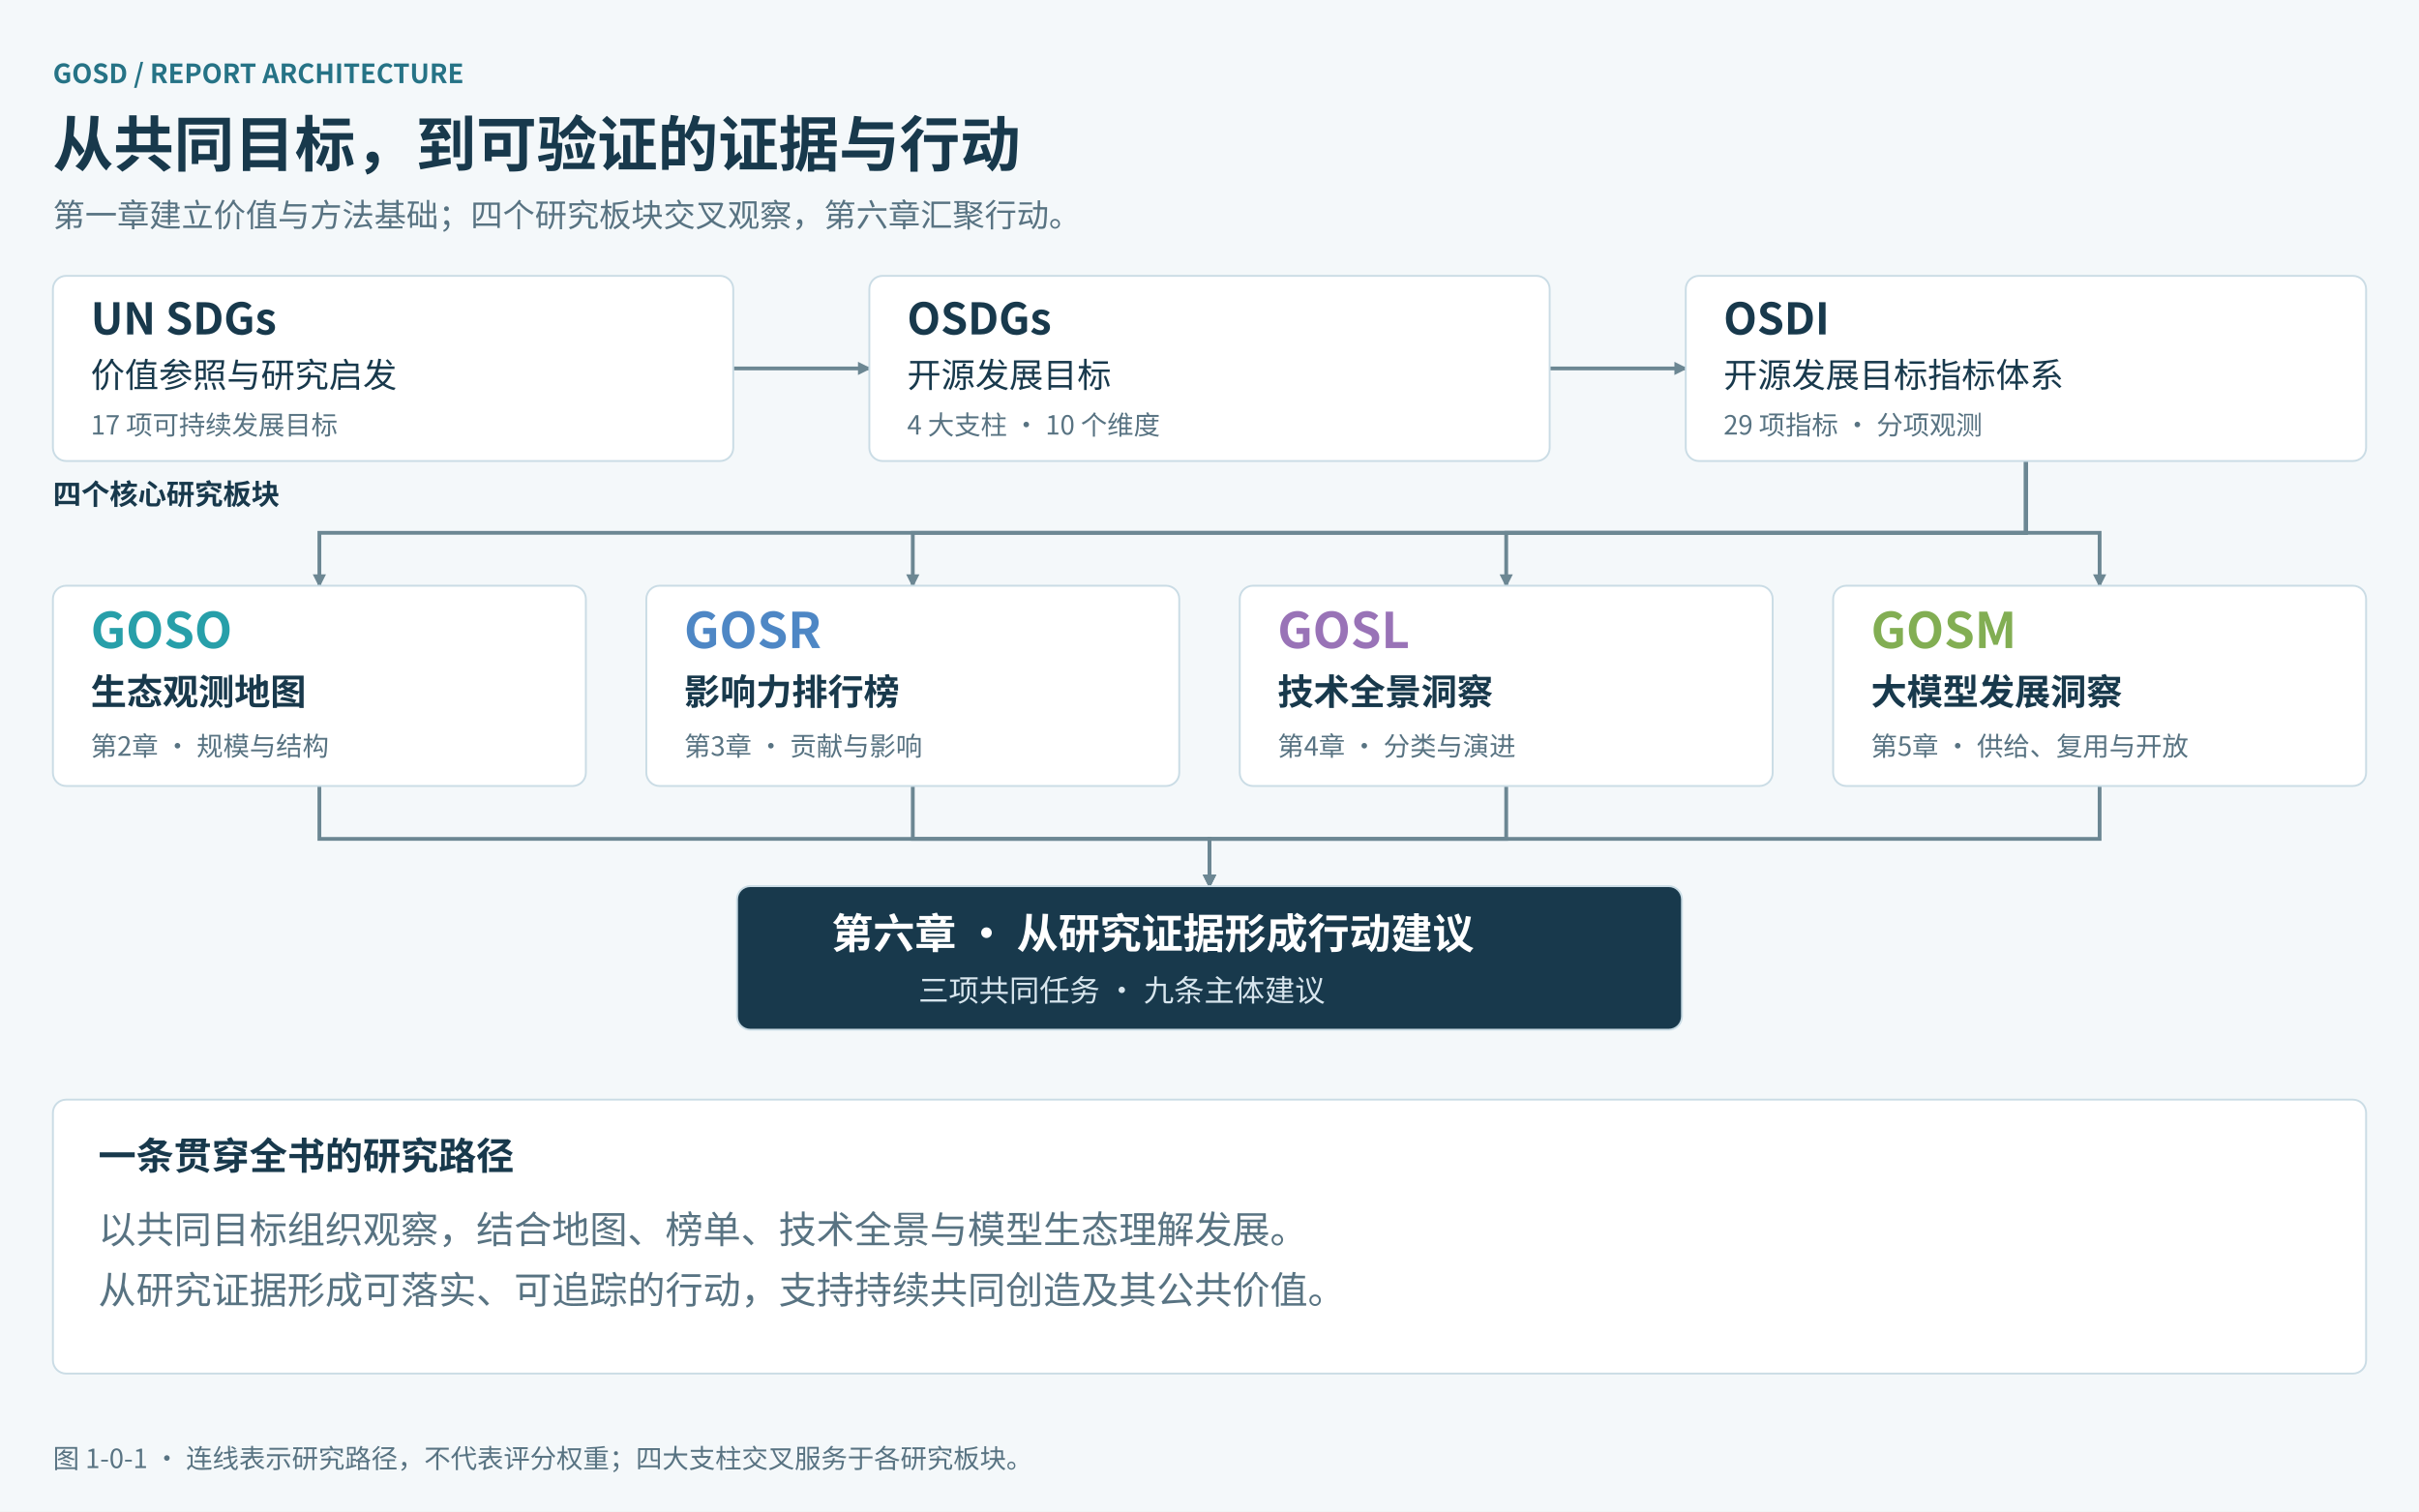
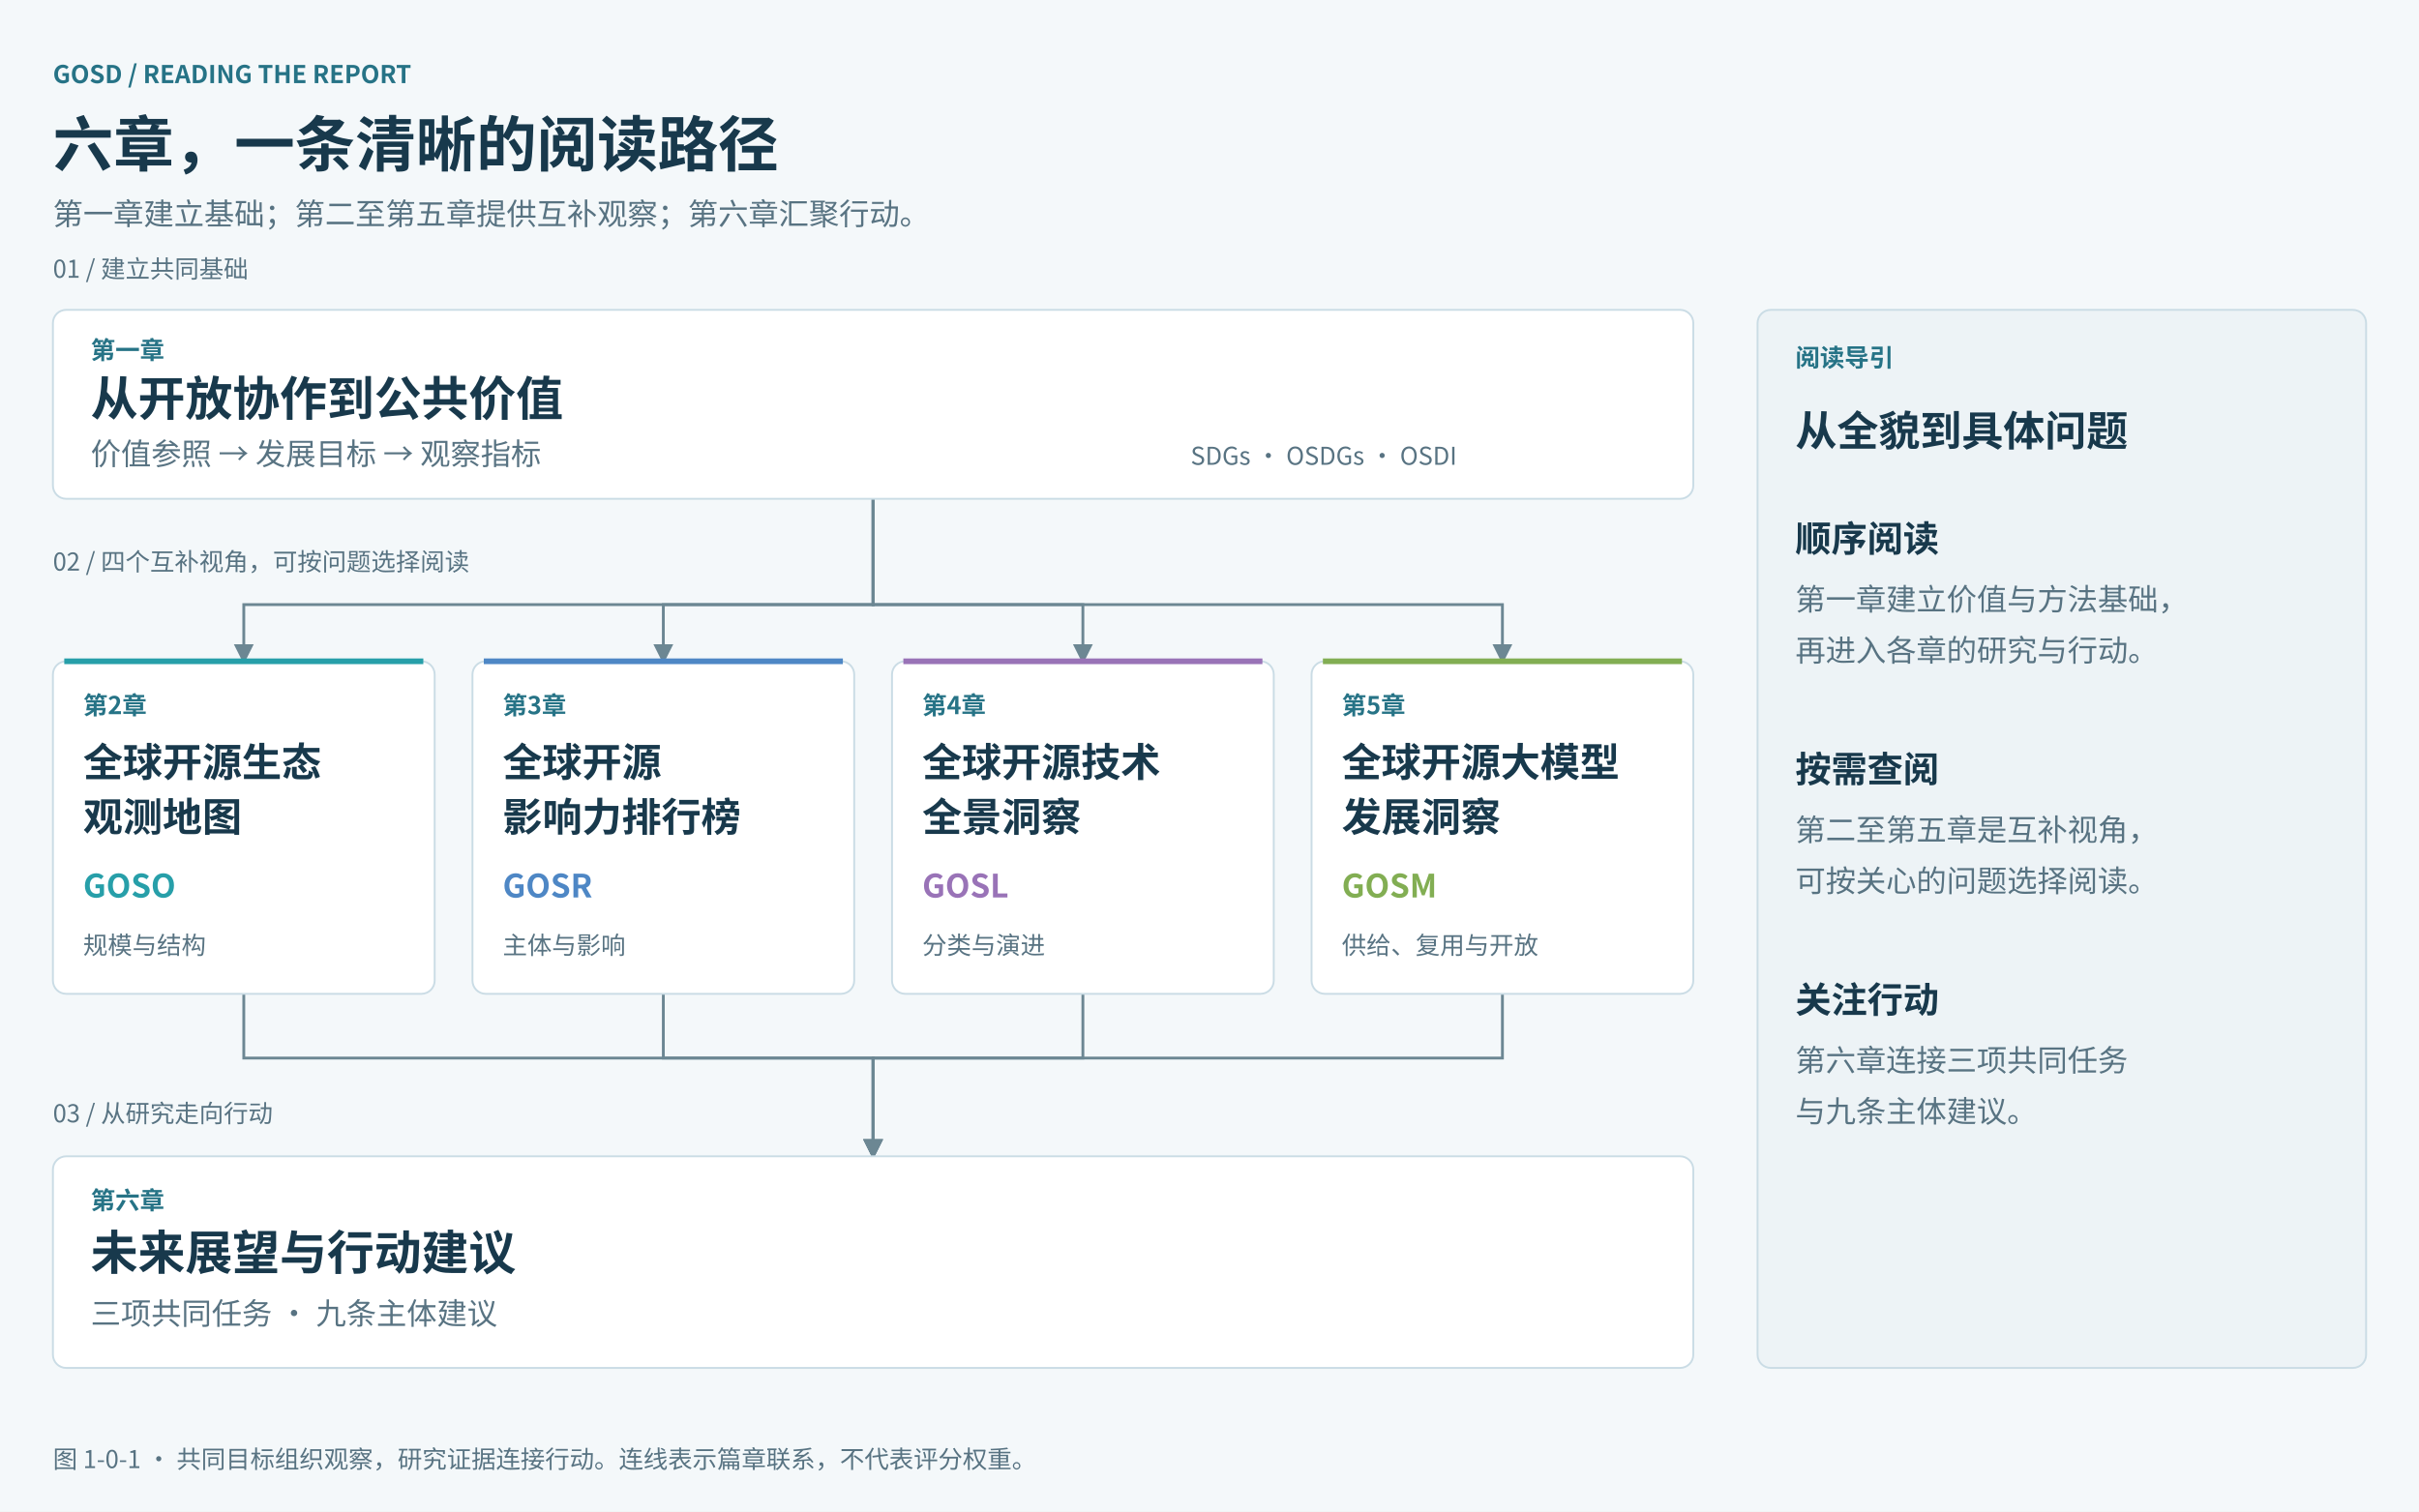
<svg xmlns="http://www.w3.org/2000/svg" width="1280" height="800" viewBox="0 0 1280 800">
  <rect width="1280" height="800" fill="#f4f8fa" />
  <defs>
-     <marker id="arrow" markerWidth="7" markerHeight="7" refX="6" refY="3.5" orient="auto" markerUnits="userSpaceOnUse">
+     <marker id="arrow" markerWidth="7" markerHeight="7" refX="6" refY="3.5" orient="auto">
      <path d="M0 0L7 3.5L0 7" fill="#6c8793" />
    </marker>
  </defs>
  <g font-family="Noto Sans CJK SC,sans-serif" fill="#18394c">
-     <text x="28" y="44" font-size="14" fill="#267386" font-weight="600">GOSD / REPORT ARCHITECTURE</text>
-     <text x="28" y="88" font-size="32" fill="#18394c" font-weight="600">从共同目标，到可验证的证据与行动</text>
-     <text x="28" y="120" font-size="17" fill="#587382" font-weight="400">第一章建立价值与方法基础；四个研究板块交叉观察，第六章汇聚行动。</text>
-     <path d="M388 195H460" fill="none" stroke="#6c8793" stroke-width="2" marker-end="url(#arrow)" />
-     <path d="M820 195H892" fill="none" stroke="#6c8793" stroke-width="2" marker-end="url(#arrow)" />
-     <path d="M1072 244V282H169V310" fill="none" stroke="#6c8793" stroke-width="2" marker-end="url(#arrow)" />
-     <path d="M169 416V444H640V469" fill="none" stroke="#6c8793" stroke-width="2" marker-end="url(#arrow)" />
-     <path d="M1072 244V282H483V310" fill="none" stroke="#6c8793" stroke-width="2" marker-end="url(#arrow)" />
-     <path d="M483 416V444H640V469" fill="none" stroke="#6c8793" stroke-width="2" marker-end="url(#arrow)" />
-     <path d="M1072 244V282H797V310" fill="none" stroke="#6c8793" stroke-width="2" marker-end="url(#arrow)" />
-     <path d="M797 416V444H640V469" fill="none" stroke="#6c8793" stroke-width="2" marker-end="url(#arrow)" />
-     <path d="M1072 244V282H1111V310" fill="none" stroke="#6c8793" stroke-width="2" marker-end="url(#arrow)" />
-     <path d="M1111 416V444H640V469" fill="none" stroke="#6c8793" stroke-width="2" marker-end="url(#arrow)" />
-     <rect x="28" y="146" width="360" height="98" rx="7" fill="#fff" stroke="#cadce5" />
-     <text x="48" y="177" font-size="23" fill="#18394c" font-weight="600">UN SDGs</text>
-     <text x="48" y="205" font-size="18" fill="#18394c" font-weight="400">价值参照与研究启发</text>
-     <text x="48" y="230" font-size="14" fill="#587382" font-weight="400">17 项可持续发展目标</text>
-     <rect x="460" y="146" width="360" height="98" rx="7" fill="#fff" stroke="#cadce5" />
-     <text x="480" y="177" font-size="23" fill="#18394c" font-weight="600">OSDGs</text>
-     <text x="480" y="205" font-size="18" fill="#18394c" font-weight="400">开源发展目标</text>
-     <text x="480" y="230" font-size="14" fill="#587382" font-weight="400">4 大支柱 · 10 个维度</text>
-     <rect x="892" y="146" width="360" height="98" rx="7" fill="#fff" stroke="#cadce5" />
-     <text x="912" y="177" font-size="23" fill="#18394c" font-weight="600">OSDI</text>
-     <text x="912" y="205" font-size="18" fill="#18394c" font-weight="400">开源发展目标指标体系</text>
-     <text x="912" y="230" font-size="14" fill="#587382" font-weight="400">29 项指标 · 分项观测</text>
-     <text x="28" y="267" font-size="15" fill="#18394c" font-weight="600">四个核心研究板块</text>
-     <rect x="28" y="310" width="282" height="106" rx="7" fill="#fff" stroke="#cadce5" />
-     <text x="48" y="343" font-size="26" fill="#279FA9" font-weight="600">GOSO</text>
-     <text x="48" y="373" font-size="19" fill="#18394c" font-weight="600">生态观测地图</text>
-     <text x="48" y="400" font-size="14" fill="#587382" font-weight="400">第2章 · 规模与结构</text>
-     <rect x="342" y="310" width="282" height="106" rx="7" fill="#fff" stroke="#cadce5" />
-     <text x="362" y="343" font-size="26" fill="#4E87C5" font-weight="600">GOSR</text>
-     <text x="362" y="373" font-size="19" fill="#18394c" font-weight="600">影响力排行榜</text>
-     <text x="362" y="400" font-size="14" fill="#587382" font-weight="400">第3章 · 贡献与影响</text>
-     <rect x="656" y="310" width="282" height="106" rx="7" fill="#fff" stroke="#cadce5" />
-     <text x="676" y="343" font-size="26" fill="#9973B7" font-weight="600">GOSL</text>
-     <text x="676" y="373" font-size="19" fill="#18394c" font-weight="600">技术全景洞察</text>
-     <text x="676" y="400" font-size="14" fill="#587382" font-weight="400">第4章 · 分类与演进</text>
-     <rect x="970" y="310" width="282" height="106" rx="7" fill="#fff" stroke="#cadce5" />
-     <text x="990" y="343" font-size="26" fill="#82AE53" font-weight="600">GOSM</text>
-     <text x="990" y="373" font-size="19" fill="#18394c" font-weight="600">大模型发展洞察</text>
-     <text x="990" y="400" font-size="14" fill="#587382" font-weight="400">第5章 · 供给、复用与开放</text>
-     <rect x="390" y="469" width="500" height="76" rx="7" fill="#18394c" stroke="#cadce5" />
-     <text x="440" y="502" font-size="22" fill="#fff" font-weight="600">第六章 · 从研究证据形成行动建议</text>
-     <text x="486" y="530" font-size="16" fill="#d7e5ed" font-weight="400">三项共同任务 · 九条主体建议</text>
-     <rect x="28" y="582" width="1224" height="145" rx="7" fill="#fff" stroke="#cadce5" />
-     <text x="52" y="619" font-size="20" fill="#18394c" font-weight="600">一条贯穿全书的研究路径</text>
-     <text x="52" y="658" font-size="20" fill="#587382" font-weight="400">以共同目标组织观察，结合地图、榜单、技术全景与模型生态理解发展。</text>
-     <text x="52" y="690" font-size="20" fill="#587382" font-weight="400">从研究证据形成可落实、可追踪的行动，支持持续共同创造及其公共价值。</text>
-     <text x="28" y="777" font-size="14" fill="#587382" font-weight="400">图 1-0-1 · 连线表示研究路径，不代表评分权重；四大支柱交叉服务于各研究板块。</text>
+     <text x="28" y="44" font-size="13" fill="#267386" font-weight="600">GOSD / READING THE REPORT</text>
+     <text x="28" y="88" font-size="32" fill="#18394c" font-weight="600">六章，一条清晰的阅读路径</text>
+     <text x="28" y="119" font-size="16" fill="#587382" font-weight="400">第一章建立基础；第二至第五章提供互补观察；第六章汇聚行动。</text>
+     <path d="M462 264V320H129V350" fill="none" stroke="#6c8793" stroke-width="1.5" marker-end="url(#arrow)" />
+     <path d="M129 526V560H462V612" fill="none" stroke="#6c8793" stroke-width="1.5" marker-end="url(#arrow)" />
+     <path d="M462 264V320H351V350" fill="none" stroke="#6c8793" stroke-width="1.5" marker-end="url(#arrow)" />
+     <path d="M351 526V560H462V612" fill="none" stroke="#6c8793" stroke-width="1.5" marker-end="url(#arrow)" />
+     <path d="M462 264V320H573V350" fill="none" stroke="#6c8793" stroke-width="1.5" marker-end="url(#arrow)" />
+     <path d="M573 526V560H462V612" fill="none" stroke="#6c8793" stroke-width="1.5" marker-end="url(#arrow)" />
+     <path d="M462 264V320H795V350" fill="none" stroke="#6c8793" stroke-width="1.5" marker-end="url(#arrow)" />
+     <path d="M795 526V560H462V612" fill="none" stroke="#6c8793" stroke-width="1.5" marker-end="url(#arrow)" />
+     <text x="28" y="147" font-size="13" fill="#587382" font-weight="500">01 / 建立共同基础</text>
+     <text x="28" y="302" font-size="13" fill="#587382" font-weight="500">02 / 四个互补视角，可按问题选择阅读</text>
+     <text x="28" y="594" font-size="13" fill="#587382" font-weight="500">03 / 从研究走向行动</text>
+     <rect x="28" y="164" width="868" height="100" rx="7" fill="#fff" stroke="#cadce5" />
+     <text x="48" y="190" font-size="13" fill="#267386" font-weight="600">第一章</text>
+     <text x="48" y="220" font-size="25" fill="#18394c" font-weight="600">从开放协作到公共价值</text>
+     <text x="48" y="246" font-size="16" fill="#587382" font-weight="400">价值参照 → 发展目标 → 观察指标</text>
+     <text x="630" y="246" font-size="13" fill="#587382" font-weight="400">SDGs · OSDGs · OSDI</text>
+     <rect x="28" y="350" width="202" height="176" rx="7" fill="#fff" stroke="#cadce5" />
+     <path d="M34 350H224" stroke="#279FA9" stroke-width="3" />
+     <text x="44" y="378" font-size="13" fill="#267386" font-weight="600">第2章</text>
+     <text x="44" y="411" font-size="21" fill="#18394c" font-weight="600">全球开源生态</text>
+     <text x="44" y="440" font-size="21" fill="#18394c" font-weight="600">观测地图</text>
+     <text x="44" y="475" font-size="17" fill="#279FA9" font-weight="600">GOSO</text>
+     <text x="44" y="505" font-size="13" fill="#587382" font-weight="400">规模与结构</text>
+     <rect x="250" y="350" width="202" height="176" rx="7" fill="#fff" stroke="#cadce5" />
+     <path d="M256 350H446" stroke="#4E87C5" stroke-width="3" />
+     <text x="266" y="378" font-size="13" fill="#267386" font-weight="600">第3章</text>
+     <text x="266" y="411" font-size="21" fill="#18394c" font-weight="600">全球开源</text>
+     <text x="266" y="440" font-size="21" fill="#18394c" font-weight="600">影响力排行榜</text>
+     <text x="266" y="475" font-size="17" fill="#4E87C5" font-weight="600">GOSR</text>
+     <text x="266" y="505" font-size="13" fill="#587382" font-weight="400">主体与影响</text>
+     <rect x="472" y="350" width="202" height="176" rx="7" fill="#fff" stroke="#cadce5" />
+     <path d="M478 350H668" stroke="#9973B7" stroke-width="3" />
+     <text x="488" y="378" font-size="13" fill="#267386" font-weight="600">第4章</text>
+     <text x="488" y="411" font-size="21" fill="#18394c" font-weight="600">全球开源技术</text>
+     <text x="488" y="440" font-size="21" fill="#18394c" font-weight="600">全景洞察</text>
+     <text x="488" y="475" font-size="17" fill="#9973B7" font-weight="600">GOSL</text>
+     <text x="488" y="505" font-size="13" fill="#587382" font-weight="400">分类与演进</text>
+     <rect x="694" y="350" width="202" height="176" rx="7" fill="#fff" stroke="#cadce5" />
+     <path d="M700 350H890" stroke="#82AE53" stroke-width="3" />
+     <text x="710" y="378" font-size="13" fill="#267386" font-weight="600">第5章</text>
+     <text x="710" y="411" font-size="21" fill="#18394c" font-weight="600">全球开源大模型</text>
+     <text x="710" y="440" font-size="21" fill="#18394c" font-weight="600">发展洞察</text>
+     <text x="710" y="475" font-size="17" fill="#82AE53" font-weight="600">GOSM</text>
+     <text x="710" y="505" font-size="13" fill="#587382" font-weight="400">供给、复用与开放</text>
+     <rect x="28" y="612" width="868" height="112" rx="7" fill="#fff" stroke="#cadce5" />
+     <text x="48" y="640" font-size="13" fill="#267386" font-weight="600">第六章</text>
+     <text x="48" y="672" font-size="25" fill="#18394c" font-weight="600">未来展望与行动建议</text>
+     <text x="48" y="701" font-size="16" fill="#587382" font-weight="400">三项共同任务 · 九条主体建议</text>
+     <rect x="930" y="164" width="322" height="560" rx="7" fill="#edf3f6" stroke="#cadce5" />
+     <text x="950" y="194" font-size="13" fill="#267386" font-weight="600">阅读导引</text>
+     <text x="950" y="236" font-size="22" fill="#18394c" font-weight="600">从全貌到具体问题</text>
+     <text x="950" y="292" font-size="19" fill="#18394c" font-weight="600">顺序阅读</text>
+     <text x="950" y="323" font-size="16" fill="#587382" font-weight="400">第一章建立价值与方法基础，</text>
+     <text x="950" y="350" font-size="16" fill="#587382" font-weight="400">再进入各章的研究与行动。</text>
+     <text x="950" y="414" font-size="19" fill="#18394c" font-weight="600">按需查阅</text>
+     <text x="950" y="445" font-size="16" fill="#587382" font-weight="400">第二至第五章是互补视角，</text>
+     <text x="950" y="472" font-size="16" fill="#587382" font-weight="400">可按关心的问题选择阅读。</text>
+     <text x="950" y="536" font-size="19" fill="#18394c" font-weight="600">关注行动</text>
+     <text x="950" y="567" font-size="16" fill="#587382" font-weight="400">第六章连接三项共同任务</text>
+     <text x="950" y="594" font-size="16" fill="#587382" font-weight="400">与九条主体建议。</text>
+     <text x="28" y="777" font-size="13" fill="#587382" font-weight="400">图 1-0-1 · 共同目标组织观察，研究证据连接行动。连线表示篇章联系，不代表评分权重。</text>
  </g>
</svg>
